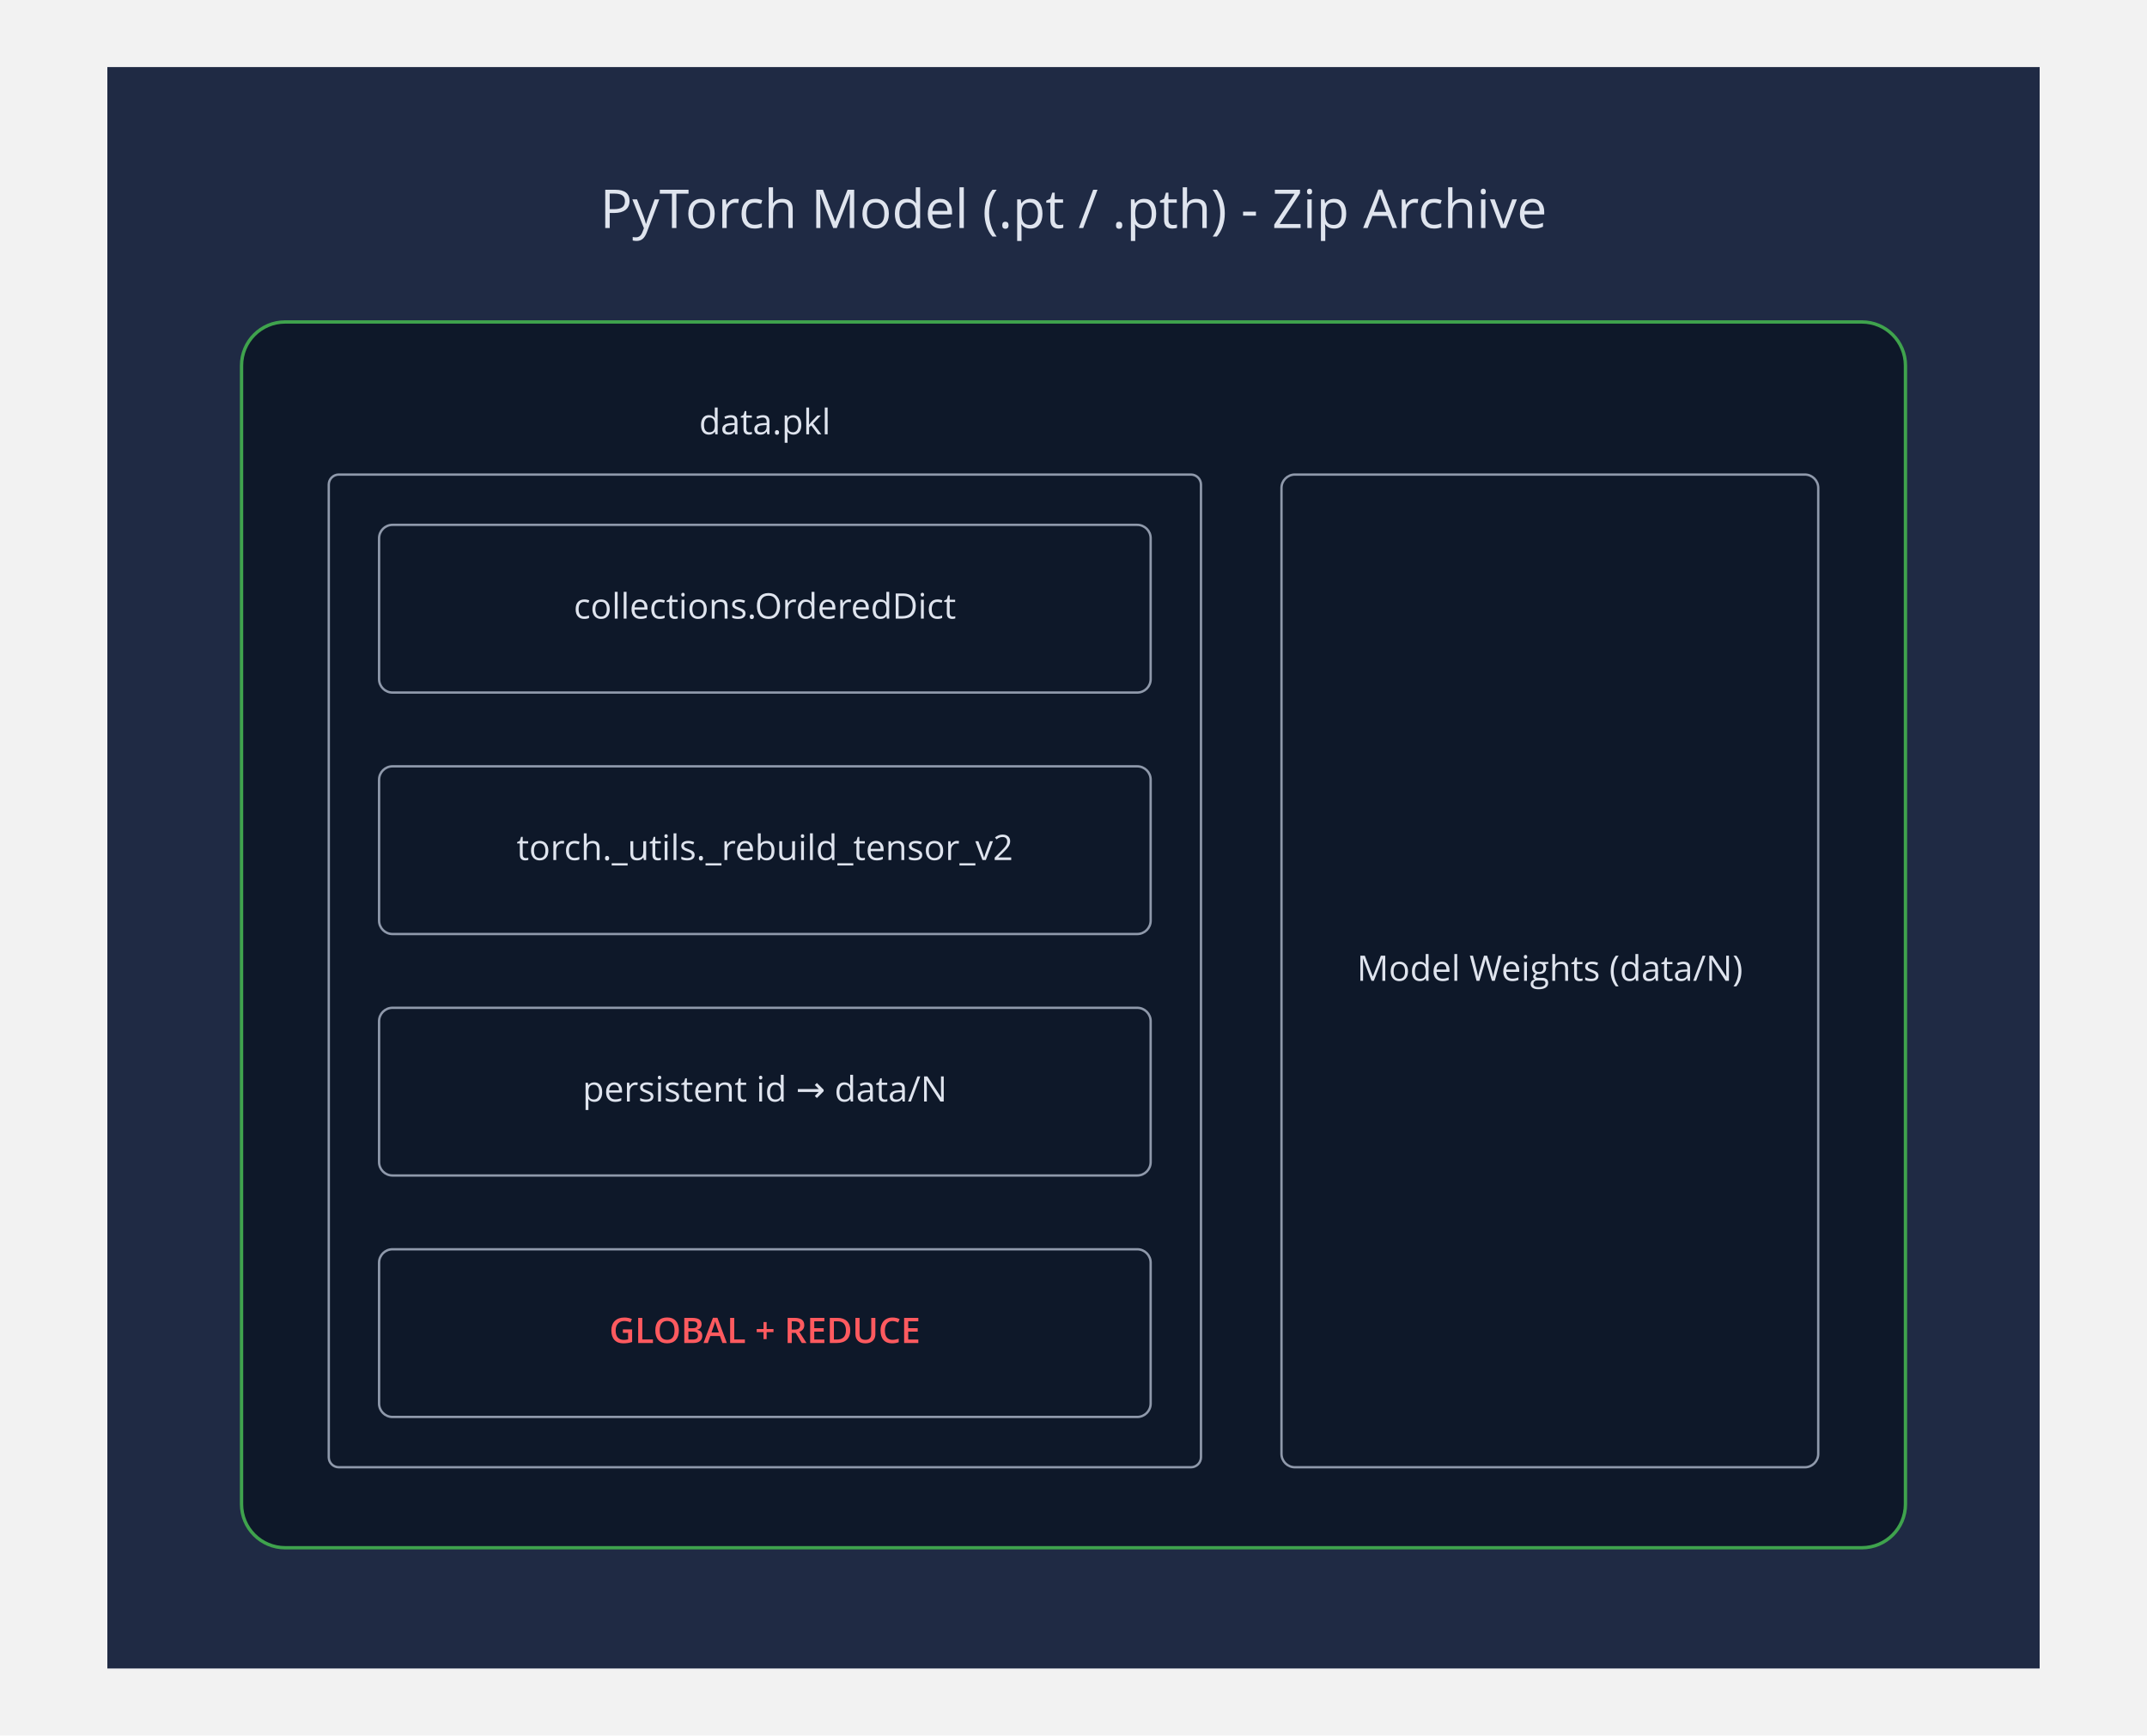
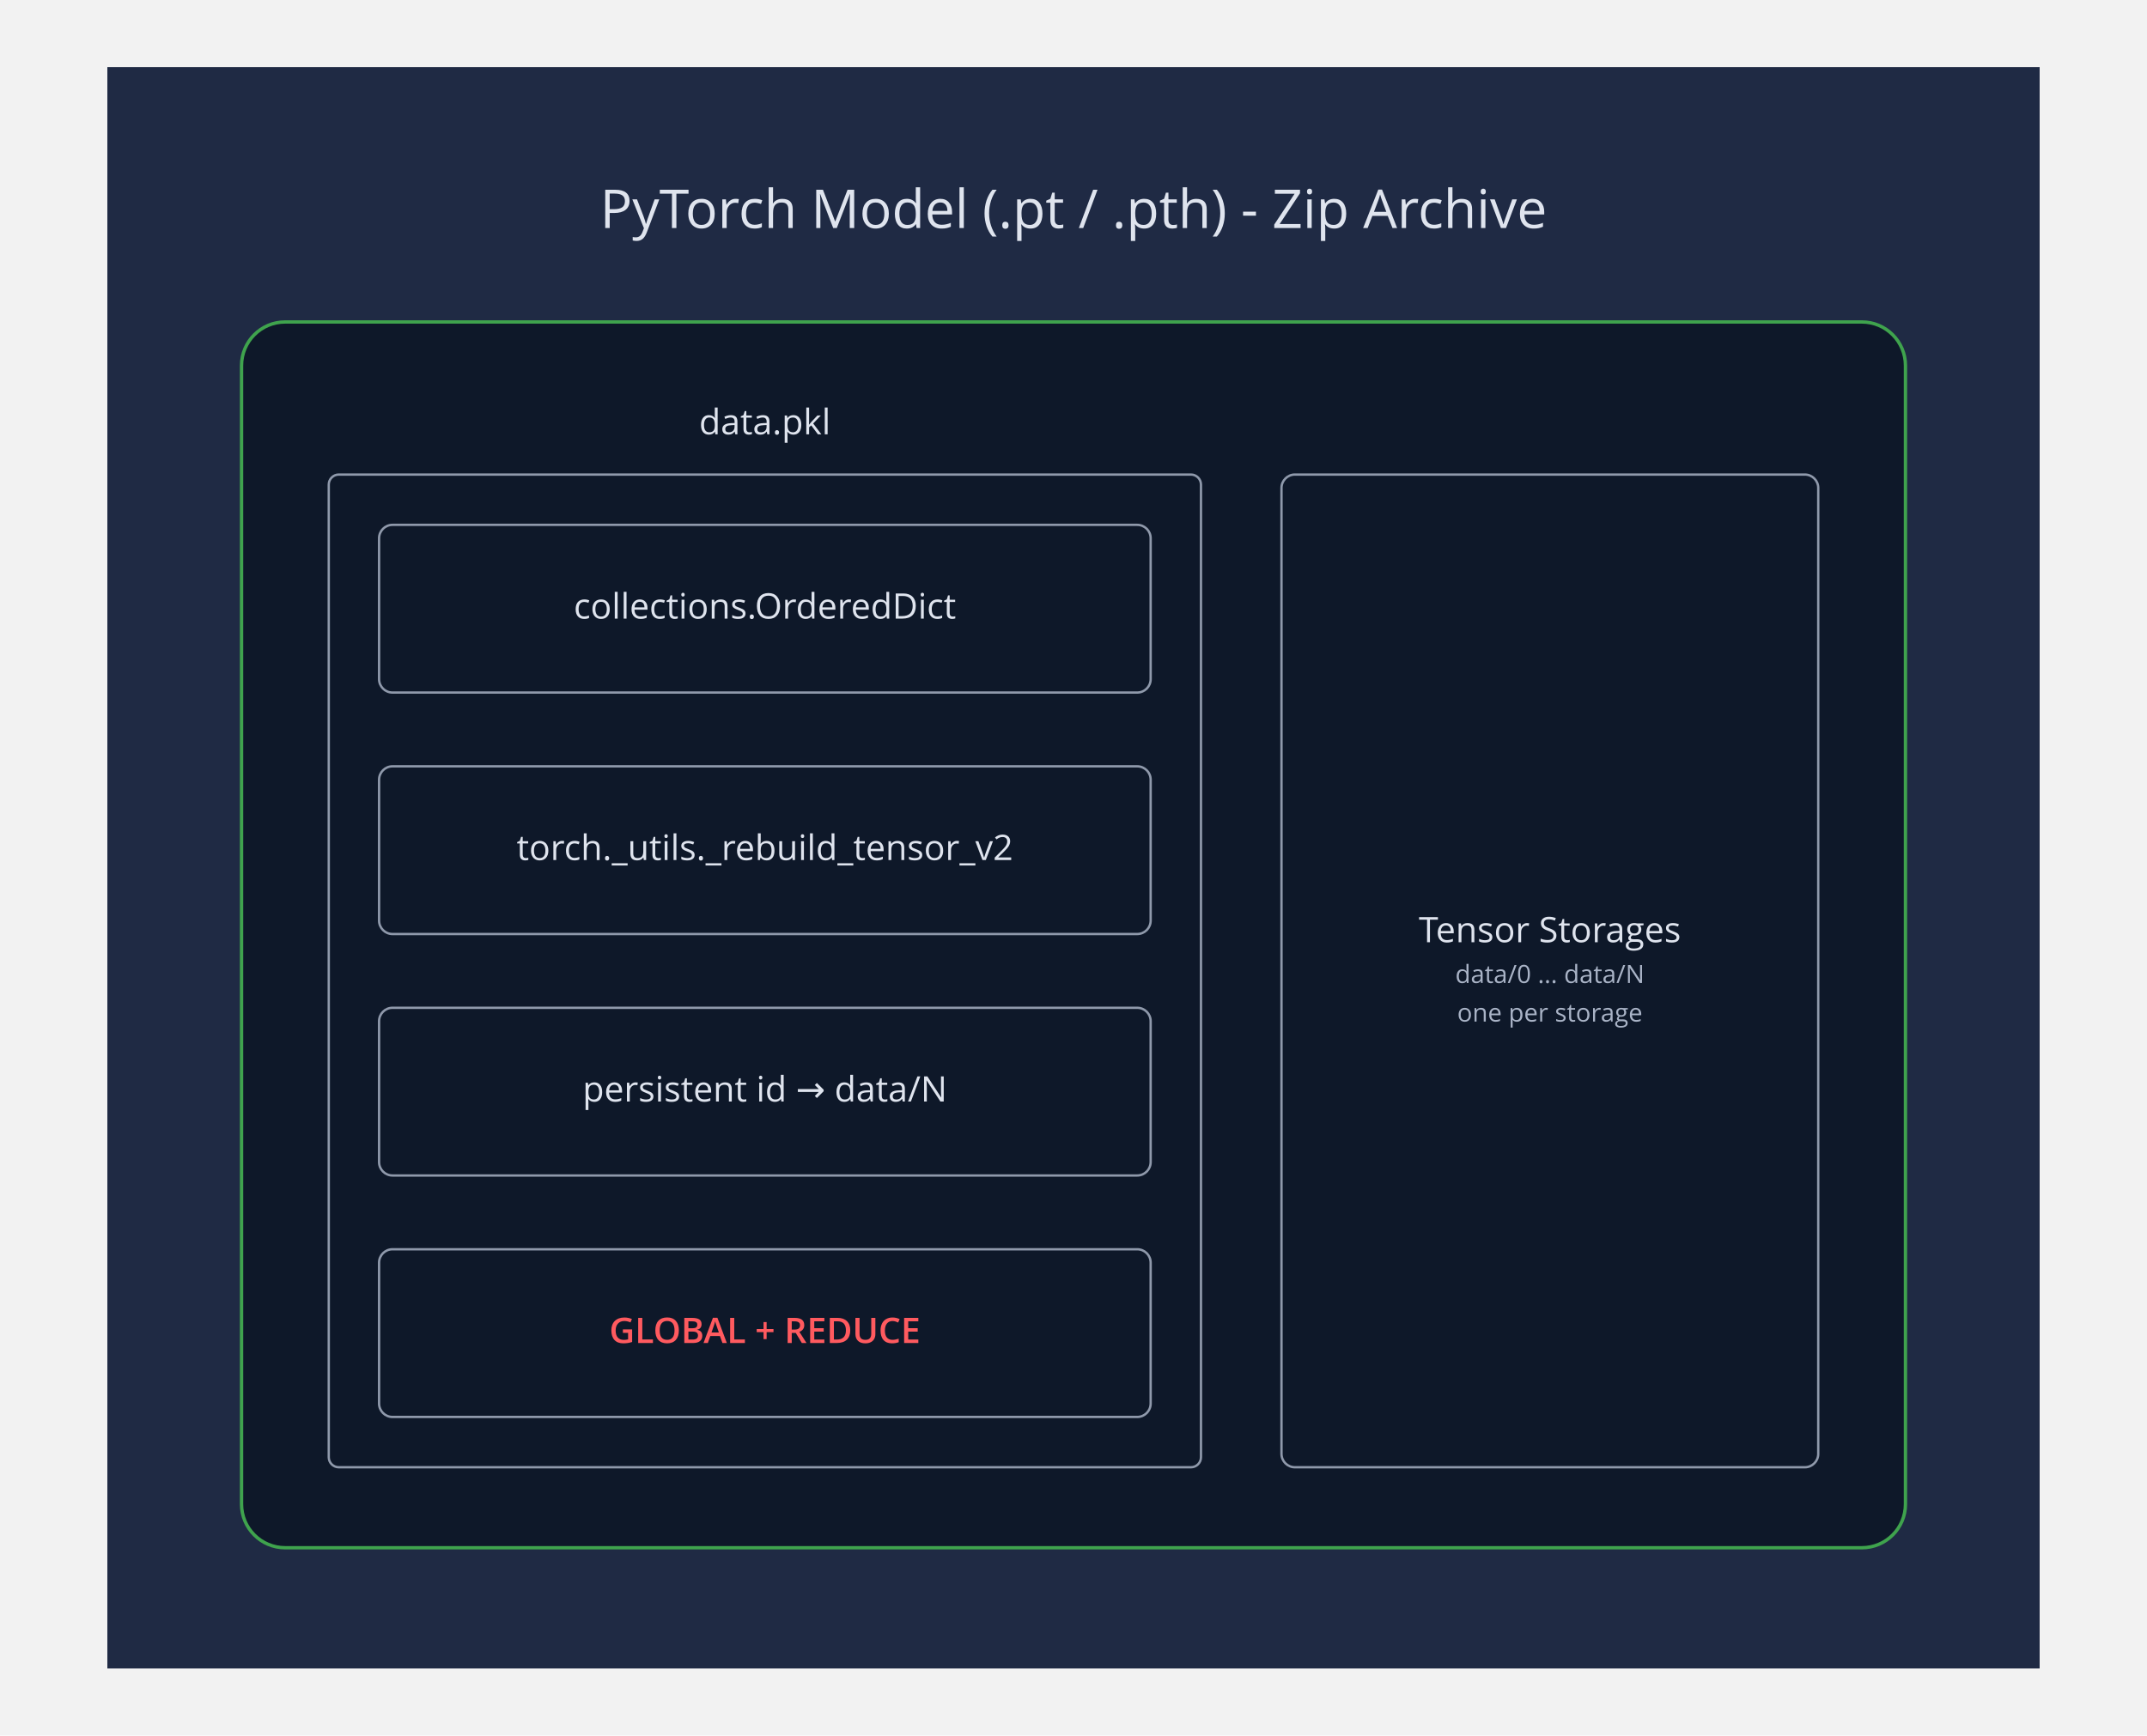
<svg xmlns="http://www.w3.org/2000/svg" width="1280" height="1035" viewBox="0 0 1280 1035" font-family="'Open Sans', 'Noto Sans', 'DejaVu Sans', 'Segoe UI', Helvetica, Arial, sans-serif">
  <rect width="1280" height="1035" fill="#f2f2f2" />
  <rect x="64" y="40" width="1152" height="955" fill="#1f2a44" />
  <text x="640.0" y="136" font-size="32" fill="#dfe4ee" text-anchor="middle">PyTorch Model (.pt / .pth) - Zip Archive</text>
  <rect x="144" y="192" width="992" height="731" rx="26" fill="#0e1829" stroke="#3fa34d" stroke-width="2" />
  <text x="456.0" y="259.0" font-size="21" fill="#dfe4ee" text-anchor="middle">data.pkl</text>
  <rect x="196.0" y="283.0" width="520" height="592.0" rx="6" fill="none" stroke="#8f99ab" stroke-width="1.4" />
  <rect x="226.0" y="313.0" width="460.0" height="100.0" rx="8" fill="#0e1829" stroke="#8f99ab" stroke-width="1.4" />
  <text x="456.0" y="368.9" font-size="21" fill="#dfe4ee" text-anchor="middle" dominant-baseline="auto">collections.OrderedDict</text>
  <rect x="226.0" y="457.0" width="460.0" height="100.0" rx="8" fill="#0e1829" stroke="#8f99ab" stroke-width="1.4" />
  <text x="456.0" y="512.9" font-size="21" fill="#dfe4ee" text-anchor="middle" dominant-baseline="auto">torch._utils._rebuild_tensor_v2</text>
  <rect x="226.0" y="601.0" width="460.0" height="100.0" rx="8" fill="#0e1829" stroke="#8f99ab" stroke-width="1.4" />
  <text x="456.0" y="656.9" font-size="21" fill="#dfe4ee" text-anchor="middle" dominant-baseline="auto">persistent id → data/N</text>
  <rect x="226.0" y="745.0" width="460.0" height="100.0" rx="8" fill="#0e1829" stroke="#8f99ab" stroke-width="1.4" />
  <text x="456.0" y="800.9" font-size="21" fill="#ff5a5f" font-weight="600" text-anchor="middle" dominant-baseline="auto">GLOBAL + REDUCE</text>
  <rect x="764.0" y="283.0" width="320.0" height="592.0" rx="8" fill="#0e1829" stroke="#8f99ab" stroke-width="1.4" />
-   <text x="924.0" y="584.9" font-size="21" fill="#dfe4ee" text-anchor="middle" dominant-baseline="auto">Model Weights (data/N)</text>
+   <text x="924.0" y="561.9" font-size="21" fill="#dfe4ee" text-anchor="middle" dominant-baseline="auto">Tensor Storages</text>
+   <text x="924.0" y="586.2" font-size="15" fill="#a9b3c6" text-anchor="middle" dominant-baseline="auto">data/0 … data/N</text>
+   <text x="924.0" y="609.2" font-size="15" fill="#a9b3c6" text-anchor="middle" dominant-baseline="auto">one per storage</text>
</svg>
